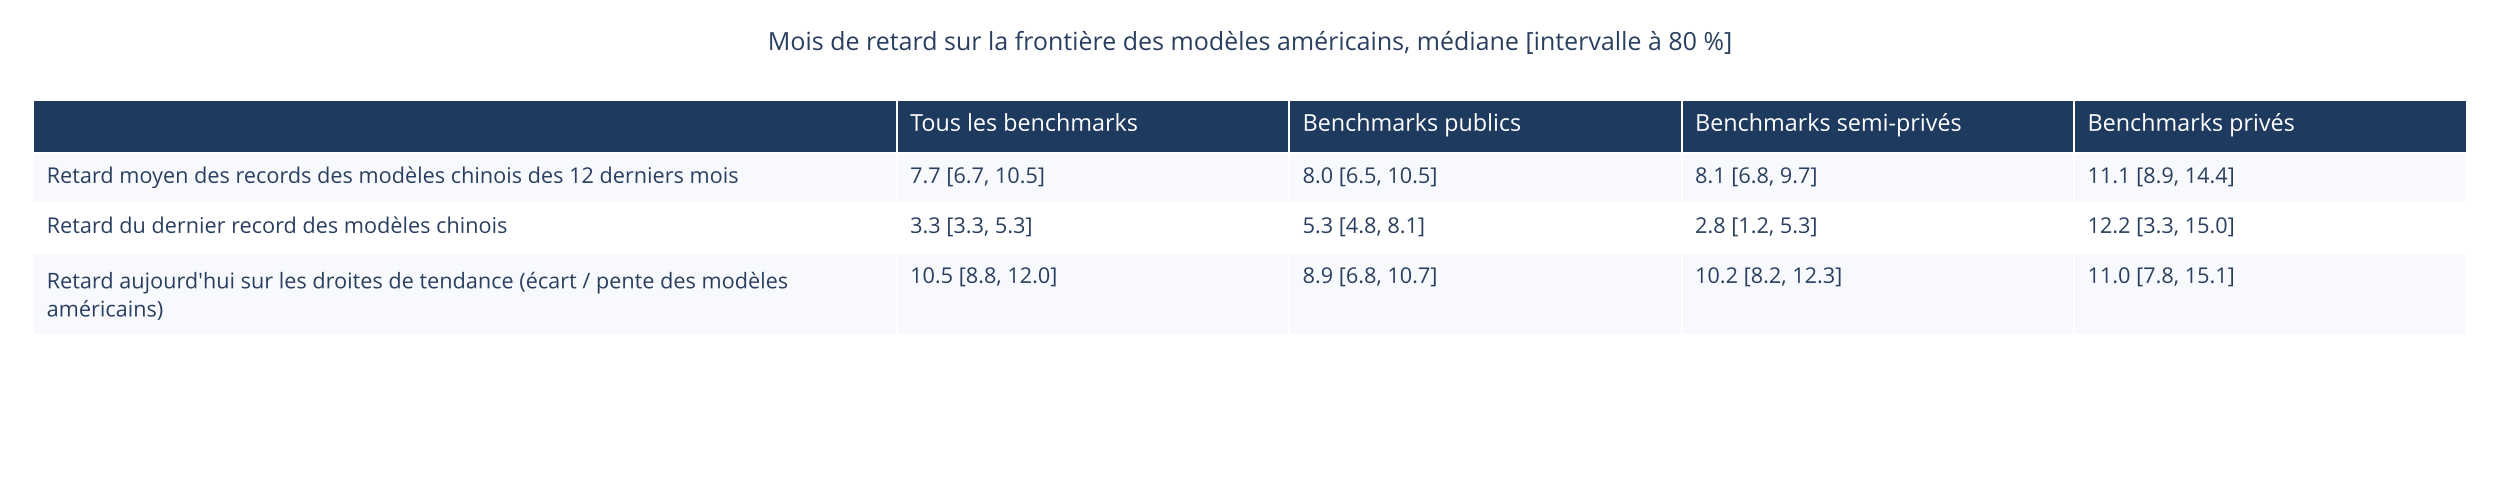
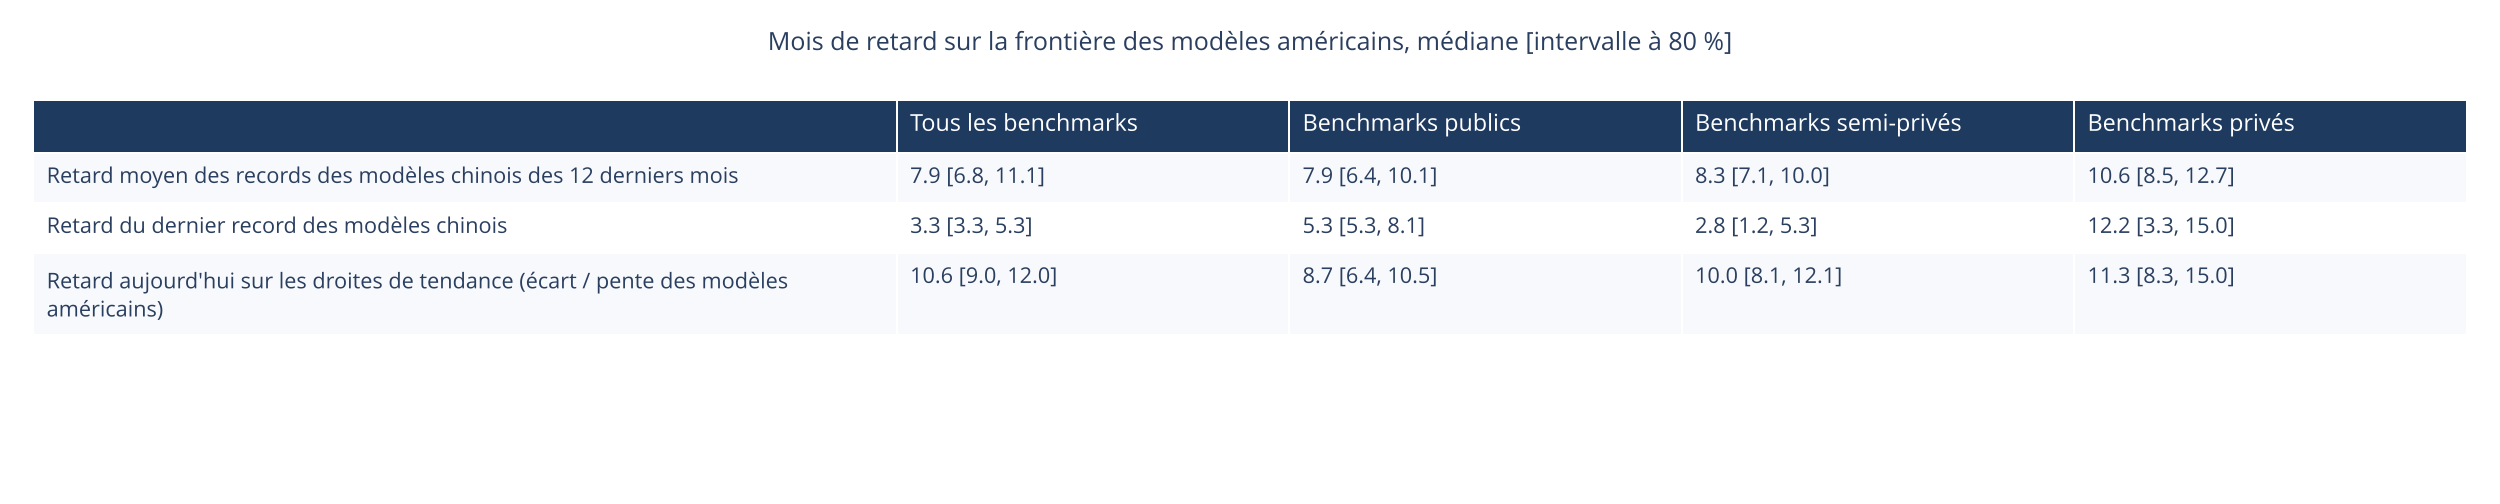
<svg xmlns="http://www.w3.org/2000/svg" class="main-svg" width="1500" height="302" style="" viewBox="0 0 1500 302">
  <rect x="0" y="0" width="1500" height="302" style="fill: rgb(255, 255, 255); fill-opacity: 1;" />
-   <defs id="defs-fd09d3">
+   <defs id="defs-13ed80">
    <g class="clips" />
    <g class="gradients" />
    <g class="patterns" />
  </defs>
  <g class="bglayer" />
  <g class="layer-below">
    <g class="imagelayer" />
    <g class="shapelayer" />
  </g>
  <g class="cartesianlayer" />
  <g class="polarlayer" />
  <g class="smithlayer" />
  <g class="ternarylayer" />
  <g class="geolayer" />
  <g class="funnelarealayer" />
  <g class="pielayer" />
  <g class="iciclelayer" />
  <g class="treemaplayer" />
  <g class="sunburstlayer" />
  <g class="glimages" />
  <g class="table" overflow="visible" width="1500" height="302" transform="" style="box-sizing: content-box; position: absolute; left: 0px; overflow: visible; shape-rendering: crispedges; pointer-events: all;">
-     <g class="table-control-view" transform="translate(20,60)" clip-path="url(#clipfd09d3_scrollAreaBottomClip_49b5b6true)" style="box-sizing: content-box;">
+     <g class="table-control-view" transform="translate(20,60)" clip-path="url(#clip13ed80_scrollAreaBottomClip_441bbdtrue)" style="box-sizing: content-box;">
      <rect class="scroll-background" fill="none" width="1460" height="232" />
-       <g class="y-column" transform="" clip-path="url(#clipfd09d3_columnBoundaryClippath_49b5b6true_0)">
+       <g class="y-column" transform="" clip-path="url(#clip13ed80_columnBoundaryClippath_441bbdtrue_0)">
        <g class="column-block" id="cells1" transform="" style="cursor: default;">
          <g class="column-cells">
            <g class="column-cell" transform="translate(0,32)">
              <rect class="cell-rect" width="518.065" stroke-width="1" style="stroke: rgb(255, 255, 255); stroke-opacity: 1; fill: rgb(247, 249, 252); fill-opacity: 1;" height="30" />
              <g class="cell-text-holder" transform="translate(8,8)" text-anchor="start" style="shape-rendering: geometricprecision;">
                <text class="cell-text" dy="0.75em" x="0" y="0" style="cursor: auto; font-family: 'Open Sans', verdana, arial, sans-serif; font-size: 13px; fill: rgb(42, 63, 95); fill-opacity: 1; white-space: pre;">Retard moyen des records des modèles chinois des 12 derniers mois</text>
              </g>
            </g>
            <g class="column-cell" transform="translate(0,62)">
              <rect class="cell-rect" width="518.065" stroke-width="1" style="stroke: rgb(255, 255, 255); stroke-opacity: 1; fill: rgb(255, 255, 255); fill-opacity: 1;" height="30" />
              <g class="cell-text-holder" transform="translate(8,8)" text-anchor="start" style="shape-rendering: geometricprecision;">
                <text class="cell-text" dy="0.75em" x="0" y="0" style="cursor: auto; font-family: 'Open Sans', verdana, arial, sans-serif; font-size: 13px; fill: rgb(42, 63, 95); fill-opacity: 1; white-space: pre;">Retard du dernier record des modèles chinois</text>
              </g>
            </g>
            <g class="column-cell" transform="translate(0,92)">
              <rect class="cell-rect" width="518.065" stroke-width="1" style="stroke: rgb(255, 255, 255); stroke-opacity: 1; fill: rgb(247, 249, 252); fill-opacity: 1;" height="48.9" />
              <g class="cell-text-holder" transform="translate(8,21)" style="shape-rendering: geometricprecision;">
                <text class="cell-text" dy="0" x="0" y="0" style="cursor: auto; font-family: 'Open Sans', verdana, arial, sans-serif; font-size: 13px; fill: rgb(42, 63, 95); fill-opacity: 1; white-space: pre;">
                  <tspan class="line" dy="0em" x="0" y="0">Retard aujourd'hui sur les droites de tendance (écart / pente des modèles</tspan>
                  <tspan class="line" dy="1.3em" x="0" y="0">américains)</tspan>
                </text>
              </g>
            </g>
          </g>
        </g>
        <g class="column-block" id="cells2" transform="" style="cursor: default;">
          <g class="column-cells" />
        </g>
        <g class="column-block" id="header" style="cursor: ew-resize;">
          <g class="column-cells">
            <g class="column-cell" transform="">
              <rect class="cell-rect" width="518.065" stroke-width="1" style="stroke: rgb(255, 255, 255); stroke-opacity: 1; fill: rgb(31, 58, 95); fill-opacity: 1;" height="32" />
              <g class="cell-text-holder" transform="translate(8,8)" text-anchor="start" style="shape-rendering: geometricprecision;">
                <text class="cell-text" dy="0.75em" style="cursor: auto; font-family: 'Open Sans', verdana, arial, sans-serif; font-size: 14px; fill: rgb(255, 255, 255); fill-opacity: 1;" />
              </g>
            </g>
          </g>
        </g>
        <g class="column-boundary" />
-         <clipPath class="column-boundary-clippath" id="clipfd09d3_columnBoundaryClippath_49b5b6true_0">
+         <clipPath class="column-boundary-clippath" id="clip13ed80_columnBoundaryClippath_441bbdtrue_0">
          <rect class="column-boundary-rect" fill="none" width="520.065" height="239" x="-1" y="-1" />
        </clipPath>
      </g>
-       <g class="y-column" transform="translate(518.0645,0)" clip-path="url(#clipfd09d3_columnBoundaryClippath_49b5b6true_1)">
-         <g class="column-block" id="cells1" transform="" style="cursor: default;">
-           <g class="column-cells">
-             <g class="column-cell" transform="translate(0,32)">
-               <rect class="cell-rect" width="235.484" stroke-width="1" style="stroke: rgb(255, 255, 255); stroke-opacity: 1; fill: rgb(247, 249, 252); fill-opacity: 1;" height="30" />
-               <g class="cell-text-holder" transform="translate(8,8)" text-anchor="start" style="shape-rendering: geometricprecision;">
-                 <text class="cell-text" dy="0.75em" x="0" y="0" style="cursor: auto; font-family: 'Open Sans', verdana, arial, sans-serif; font-size: 13px; fill: rgb(42, 63, 95); fill-opacity: 1; white-space: pre;">7.7 [6.7, 10.5]</text>
+       <g class="y-column" transform="translate(518.0645,0)" clip-path="url(#clip13ed80_columnBoundaryClippath_441bbdtrue_1)">
+         <g class="column-block" id="cells1" transform="" style="cursor: default;">
+           <g class="column-cells">
+             <g class="column-cell" transform="translate(0,32)">
+               <rect class="cell-rect" width="235.484" stroke-width="1" style="stroke: rgb(255, 255, 255); stroke-opacity: 1; fill: rgb(247, 249, 252); fill-opacity: 1;" height="30" />
+               <g class="cell-text-holder" transform="translate(8,8)" text-anchor="start" style="shape-rendering: geometricprecision;">
+                 <text class="cell-text" dy="0.75em" x="0" y="0" style="cursor: auto; font-family: 'Open Sans', verdana, arial, sans-serif; font-size: 13px; fill: rgb(42, 63, 95); fill-opacity: 1; white-space: pre;">7.9 [6.8, 11.1]</text>
              </g>
            </g>
            <g class="column-cell" transform="translate(0,62)">
              <rect class="cell-rect" width="235.484" stroke-width="1" style="stroke: rgb(255, 255, 255); stroke-opacity: 1; fill: rgb(255, 255, 255); fill-opacity: 1;" height="30" />
              <g class="cell-text-holder" transform="translate(8,8)" text-anchor="start" style="shape-rendering: geometricprecision;">
                <text class="cell-text" dy="0.75em" x="0" y="0" style="cursor: auto; font-family: 'Open Sans', verdana, arial, sans-serif; font-size: 13px; fill: rgb(42, 63, 95); fill-opacity: 1; white-space: pre;">3.3 [3.3, 5.3]</text>
              </g>
            </g>
            <g class="column-cell" transform="translate(0,92)">
              <rect class="cell-rect" width="235.484" stroke-width="1" style="stroke: rgb(255, 255, 255); stroke-opacity: 1; fill: rgb(247, 249, 252); fill-opacity: 1;" height="48.9" />
              <g class="cell-text-holder" transform="translate(8,8)" text-anchor="start" style="shape-rendering: geometricprecision;">
-                 <text class="cell-text" dy="0.75em" x="0" y="0" style="cursor: auto; font-family: 'Open Sans', verdana, arial, sans-serif; font-size: 13px; fill: rgb(42, 63, 95); fill-opacity: 1; white-space: pre;">10.5 [8.8, 12.0]</text>
+                 <text class="cell-text" dy="0.75em" x="0" y="0" style="cursor: auto; font-family: 'Open Sans', verdana, arial, sans-serif; font-size: 13px; fill: rgb(42, 63, 95); fill-opacity: 1; white-space: pre;">10.6 [9.0, 12.0]</text>
              </g>
            </g>
          </g>
        </g>
        <g class="column-block" id="cells2" transform="" style="cursor: default;">
          <g class="column-cells" />
        </g>
        <g class="column-block" id="header" style="cursor: ew-resize;">
          <g class="column-cells">
            <g class="column-cell" transform="">
              <rect class="cell-rect" width="235.484" stroke-width="1" style="stroke: rgb(255, 255, 255); stroke-opacity: 1; fill: rgb(31, 58, 95); fill-opacity: 1;" height="32" />
              <g class="cell-text-holder" transform="translate(8,8)" text-anchor="start" style="shape-rendering: geometricprecision;">
                <text class="cell-text" dy="0.75em" x="0" y="0" style="cursor: auto; font-family: 'Open Sans', verdana, arial, sans-serif; font-size: 14px; fill: rgb(255, 255, 255); fill-opacity: 1; white-space: pre;">Tous les benchmarks</text>
              </g>
            </g>
          </g>
        </g>
        <g class="column-boundary" />
-         <clipPath class="column-boundary-clippath" id="clipfd09d3_columnBoundaryClippath_49b5b6true_1">
-           <rect class="column-boundary-rect" fill="none" width="237.484" height="239" x="-1" y="-1" />
-         </clipPath>
-       </g>
-       <g class="y-column" transform="translate(753.5484,0)" clip-path="url(#clipfd09d3_columnBoundaryClippath_49b5b6true_2)">
-         <g class="column-block" id="cells1" transform="" style="cursor: default;">
-           <g class="column-cells">
-             <g class="column-cell" transform="translate(0,32)">
-               <rect class="cell-rect" width="235.484" stroke-width="1" style="stroke: rgb(255, 255, 255); stroke-opacity: 1; fill: rgb(247, 249, 252); fill-opacity: 1;" height="30" />
-               <g class="cell-text-holder" transform="translate(8,8)" text-anchor="start" style="shape-rendering: geometricprecision;">
-                 <text class="cell-text" dy="0.75em" x="0" y="0" style="cursor: auto; font-family: 'Open Sans', verdana, arial, sans-serif; font-size: 13px; fill: rgb(42, 63, 95); fill-opacity: 1; white-space: pre;">8.0 [6.5, 10.5]</text>
-               </g>
-             </g>
-             <g class="column-cell" transform="translate(0,62)">
-               <rect class="cell-rect" width="235.484" stroke-width="1" style="stroke: rgb(255, 255, 255); stroke-opacity: 1; fill: rgb(255, 255, 255); fill-opacity: 1;" height="30" />
-               <g class="cell-text-holder" transform="translate(8,8)" text-anchor="start" style="shape-rendering: geometricprecision;">
-                 <text class="cell-text" dy="0.75em" x="0" y="0" style="cursor: auto; font-family: 'Open Sans', verdana, arial, sans-serif; font-size: 13px; fill: rgb(42, 63, 95); fill-opacity: 1; white-space: pre;">5.3 [4.8, 8.1]</text>
-               </g>
-             </g>
-             <g class="column-cell" transform="translate(0,92)">
-               <rect class="cell-rect" width="235.484" stroke-width="1" style="stroke: rgb(255, 255, 255); stroke-opacity: 1; fill: rgb(247, 249, 252); fill-opacity: 1;" height="48.9" />
-               <g class="cell-text-holder" transform="translate(8,8)" text-anchor="start" style="shape-rendering: geometricprecision;">
-                 <text class="cell-text" dy="0.75em" x="0" y="0" style="cursor: auto; font-family: 'Open Sans', verdana, arial, sans-serif; font-size: 13px; fill: rgb(42, 63, 95); fill-opacity: 1; white-space: pre;">8.9 [6.8, 10.7]</text>
+         <clipPath class="column-boundary-clippath" id="clip13ed80_columnBoundaryClippath_441bbdtrue_1">
+           <rect class="column-boundary-rect" fill="none" width="237.484" height="239" x="-1" y="-1" />
+         </clipPath>
+       </g>
+       <g class="y-column" transform="translate(753.5484,0)" clip-path="url(#clip13ed80_columnBoundaryClippath_441bbdtrue_2)">
+         <g class="column-block" id="cells1" transform="" style="cursor: default;">
+           <g class="column-cells">
+             <g class="column-cell" transform="translate(0,32)">
+               <rect class="cell-rect" width="235.484" stroke-width="1" style="stroke: rgb(255, 255, 255); stroke-opacity: 1; fill: rgb(247, 249, 252); fill-opacity: 1;" height="30" />
+               <g class="cell-text-holder" transform="translate(8,8)" text-anchor="start" style="shape-rendering: geometricprecision;">
+                 <text class="cell-text" dy="0.75em" x="0" y="0" style="cursor: auto; font-family: 'Open Sans', verdana, arial, sans-serif; font-size: 13px; fill: rgb(42, 63, 95); fill-opacity: 1; white-space: pre;">7.9 [6.4, 10.1]</text>
+               </g>
+             </g>
+             <g class="column-cell" transform="translate(0,62)">
+               <rect class="cell-rect" width="235.484" stroke-width="1" style="stroke: rgb(255, 255, 255); stroke-opacity: 1; fill: rgb(255, 255, 255); fill-opacity: 1;" height="30" />
+               <g class="cell-text-holder" transform="translate(8,8)" text-anchor="start" style="shape-rendering: geometricprecision;">
+                 <text class="cell-text" dy="0.75em" x="0" y="0" style="cursor: auto; font-family: 'Open Sans', verdana, arial, sans-serif; font-size: 13px; fill: rgb(42, 63, 95); fill-opacity: 1; white-space: pre;">5.3 [5.3, 8.1]</text>
+               </g>
+             </g>
+             <g class="column-cell" transform="translate(0,92)">
+               <rect class="cell-rect" width="235.484" stroke-width="1" style="stroke: rgb(255, 255, 255); stroke-opacity: 1; fill: rgb(247, 249, 252); fill-opacity: 1;" height="48.9" />
+               <g class="cell-text-holder" transform="translate(8,8)" text-anchor="start" style="shape-rendering: geometricprecision;">
+                 <text class="cell-text" dy="0.75em" x="0" y="0" style="cursor: auto; font-family: 'Open Sans', verdana, arial, sans-serif; font-size: 13px; fill: rgb(42, 63, 95); fill-opacity: 1; white-space: pre;">8.7 [6.4, 10.5]</text>
              </g>
            </g>
          </g>
        </g>
        <g class="column-block" id="cells2" transform="" style="cursor: default;">
          <g class="column-cells" />
        </g>
        <g class="column-block" id="header" style="cursor: ew-resize;">
          <g class="column-cells">
            <g class="column-cell" transform="">
              <rect class="cell-rect" width="235.484" stroke-width="1" style="stroke: rgb(255, 255, 255); stroke-opacity: 1; fill: rgb(31, 58, 95); fill-opacity: 1;" height="32" />
              <g class="cell-text-holder" transform="translate(8,8)" text-anchor="start" style="shape-rendering: geometricprecision;">
                <text class="cell-text" dy="0.75em" x="0" y="0" style="cursor: auto; font-family: 'Open Sans', verdana, arial, sans-serif; font-size: 14px; fill: rgb(255, 255, 255); fill-opacity: 1; white-space: pre;">Benchmarks publics</text>
              </g>
            </g>
          </g>
        </g>
        <g class="column-boundary" />
-         <clipPath class="column-boundary-clippath" id="clipfd09d3_columnBoundaryClippath_49b5b6true_2">
-           <rect class="column-boundary-rect" fill="none" width="237.484" height="239" x="-1" y="-1" />
-         </clipPath>
-       </g>
-       <g class="y-column" transform="translate(989.0323,0)" clip-path="url(#clipfd09d3_columnBoundaryClippath_49b5b6true_3)">
-         <g class="column-block" id="cells1" transform="" style="cursor: default;">
-           <g class="column-cells">
-             <g class="column-cell" transform="translate(0,32)">
-               <rect class="cell-rect" width="235.484" stroke-width="1" style="stroke: rgb(255, 255, 255); stroke-opacity: 1; fill: rgb(247, 249, 252); fill-opacity: 1;" height="30" />
-               <g class="cell-text-holder" transform="translate(8,8)" text-anchor="start" style="shape-rendering: geometricprecision;">
-                 <text class="cell-text" dy="0.75em" x="0" y="0" style="cursor: auto; font-family: 'Open Sans', verdana, arial, sans-serif; font-size: 13px; fill: rgb(42, 63, 95); fill-opacity: 1; white-space: pre;">8.1 [6.8, 9.7]</text>
+         <clipPath class="column-boundary-clippath" id="clip13ed80_columnBoundaryClippath_441bbdtrue_2">
+           <rect class="column-boundary-rect" fill="none" width="237.484" height="239" x="-1" y="-1" />
+         </clipPath>
+       </g>
+       <g class="y-column" transform="translate(989.0323,0)" clip-path="url(#clip13ed80_columnBoundaryClippath_441bbdtrue_3)">
+         <g class="column-block" id="cells1" transform="" style="cursor: default;">
+           <g class="column-cells">
+             <g class="column-cell" transform="translate(0,32)">
+               <rect class="cell-rect" width="235.484" stroke-width="1" style="stroke: rgb(255, 255, 255); stroke-opacity: 1; fill: rgb(247, 249, 252); fill-opacity: 1;" height="30" />
+               <g class="cell-text-holder" transform="translate(8,8)" text-anchor="start" style="shape-rendering: geometricprecision;">
+                 <text class="cell-text" dy="0.75em" x="0" y="0" style="cursor: auto; font-family: 'Open Sans', verdana, arial, sans-serif; font-size: 13px; fill: rgb(42, 63, 95); fill-opacity: 1; white-space: pre;">8.3 [7.1, 10.0]</text>
              </g>
            </g>
            <g class="column-cell" transform="translate(0,62)">
              <rect class="cell-rect" width="235.484" stroke-width="1" style="stroke: rgb(255, 255, 255); stroke-opacity: 1; fill: rgb(255, 255, 255); fill-opacity: 1;" height="30" />
              <g class="cell-text-holder" transform="translate(8,8)" text-anchor="start" style="shape-rendering: geometricprecision;">
                <text class="cell-text" dy="0.75em" x="0" y="0" style="cursor: auto; font-family: 'Open Sans', verdana, arial, sans-serif; font-size: 13px; fill: rgb(42, 63, 95); fill-opacity: 1; white-space: pre;">2.8 [1.2, 5.3]</text>
              </g>
            </g>
            <g class="column-cell" transform="translate(0,92)">
              <rect class="cell-rect" width="235.484" stroke-width="1" style="stroke: rgb(255, 255, 255); stroke-opacity: 1; fill: rgb(247, 249, 252); fill-opacity: 1;" height="48.9" />
              <g class="cell-text-holder" transform="translate(8,8)" text-anchor="start" style="shape-rendering: geometricprecision;">
-                 <text class="cell-text" dy="0.75em" x="0" y="0" style="cursor: auto; font-family: 'Open Sans', verdana, arial, sans-serif; font-size: 13px; fill: rgb(42, 63, 95); fill-opacity: 1; white-space: pre;">10.2 [8.2, 12.3]</text>
+                 <text class="cell-text" dy="0.75em" x="0" y="0" style="cursor: auto; font-family: 'Open Sans', verdana, arial, sans-serif; font-size: 13px; fill: rgb(42, 63, 95); fill-opacity: 1; white-space: pre;">10.0 [8.1, 12.1]</text>
              </g>
            </g>
          </g>
        </g>
        <g class="column-block" id="cells2" transform="" style="cursor: default;">
          <g class="column-cells" />
        </g>
        <g class="column-block" id="header" style="cursor: ew-resize;">
          <g class="column-cells">
            <g class="column-cell" transform="">
              <rect class="cell-rect" width="235.484" stroke-width="1" style="stroke: rgb(255, 255, 255); stroke-opacity: 1; fill: rgb(31, 58, 95); fill-opacity: 1;" height="32" />
              <g class="cell-text-holder" transform="translate(8,8)" text-anchor="start" style="shape-rendering: geometricprecision;">
                <text class="cell-text" dy="0.75em" x="0" y="0" style="cursor: auto; font-family: 'Open Sans', verdana, arial, sans-serif; font-size: 14px; fill: rgb(255, 255, 255); fill-opacity: 1; white-space: pre;">Benchmarks semi-privés</text>
              </g>
            </g>
          </g>
        </g>
        <g class="column-boundary" />
-         <clipPath class="column-boundary-clippath" id="clipfd09d3_columnBoundaryClippath_49b5b6true_3">
-           <rect class="column-boundary-rect" fill="none" width="237.484" height="239" x="-1" y="-1" />
-         </clipPath>
-       </g>
-       <g class="y-column" transform="translate(1224.516,0)" clip-path="url(#clipfd09d3_columnBoundaryClippath_49b5b6true_4)">
-         <g class="column-block" id="cells1" transform="" style="cursor: default;">
-           <g class="column-cells">
-             <g class="column-cell" transform="translate(0,32)">
-               <rect class="cell-rect" width="235.484" stroke-width="1" style="stroke: rgb(255, 255, 255); stroke-opacity: 1; fill: rgb(247, 249, 252); fill-opacity: 1;" height="30" />
-               <g class="cell-text-holder" transform="translate(8,8)" text-anchor="start" style="shape-rendering: geometricprecision;">
-                 <text class="cell-text" dy="0.75em" x="0" y="0" style="cursor: auto; font-family: 'Open Sans', verdana, arial, sans-serif; font-size: 13px; fill: rgb(42, 63, 95); fill-opacity: 1; white-space: pre;">11.1 [8.9, 14.4]</text>
+         <clipPath class="column-boundary-clippath" id="clip13ed80_columnBoundaryClippath_441bbdtrue_3">
+           <rect class="column-boundary-rect" fill="none" width="237.484" height="239" x="-1" y="-1" />
+         </clipPath>
+       </g>
+       <g class="y-column" transform="translate(1224.516,0)" clip-path="url(#clip13ed80_columnBoundaryClippath_441bbdtrue_4)">
+         <g class="column-block" id="cells1" transform="" style="cursor: default;">
+           <g class="column-cells">
+             <g class="column-cell" transform="translate(0,32)">
+               <rect class="cell-rect" width="235.484" stroke-width="1" style="stroke: rgb(255, 255, 255); stroke-opacity: 1; fill: rgb(247, 249, 252); fill-opacity: 1;" height="30" />
+               <g class="cell-text-holder" transform="translate(8,8)" text-anchor="start" style="shape-rendering: geometricprecision;">
+                 <text class="cell-text" dy="0.75em" x="0" y="0" style="cursor: auto; font-family: 'Open Sans', verdana, arial, sans-serif; font-size: 13px; fill: rgb(42, 63, 95); fill-opacity: 1; white-space: pre;">10.6 [8.5, 12.7]</text>
              </g>
            </g>
            <g class="column-cell" transform="translate(0,62)">
              <rect class="cell-rect" width="235.484" stroke-width="1" style="stroke: rgb(255, 255, 255); stroke-opacity: 1; fill: rgb(255, 255, 255); fill-opacity: 1;" height="30" />
              <g class="cell-text-holder" transform="translate(8,8)" text-anchor="start" style="shape-rendering: geometricprecision;">
                <text class="cell-text" dy="0.75em" x="0" y="0" style="cursor: auto; font-family: 'Open Sans', verdana, arial, sans-serif; font-size: 13px; fill: rgb(42, 63, 95); fill-opacity: 1; white-space: pre;">12.2 [3.3, 15.0]</text>
              </g>
            </g>
            <g class="column-cell" transform="translate(0,92)">
              <rect class="cell-rect" width="235.484" stroke-width="1" style="stroke: rgb(255, 255, 255); stroke-opacity: 1; fill: rgb(247, 249, 252); fill-opacity: 1;" height="48.9" />
              <g class="cell-text-holder" transform="translate(8,8)" text-anchor="start" style="shape-rendering: geometricprecision;">
-                 <text class="cell-text" dy="0.75em" x="0" y="0" style="cursor: auto; font-family: 'Open Sans', verdana, arial, sans-serif; font-size: 13px; fill: rgb(42, 63, 95); fill-opacity: 1; white-space: pre;">11.0 [7.8, 15.1]</text>
+                 <text class="cell-text" dy="0.75em" x="0" y="0" style="cursor: auto; font-family: 'Open Sans', verdana, arial, sans-serif; font-size: 13px; fill: rgb(42, 63, 95); fill-opacity: 1; white-space: pre;">11.3 [8.3, 15.0]</text>
              </g>
            </g>
          </g>
        </g>
        <g class="column-block" id="cells2" transform="" style="cursor: default;">
          <g class="column-cells" />
        </g>
        <g class="column-block" id="header" style="cursor: ew-resize;">
          <g class="column-cells">
            <g class="column-cell" transform="">
              <rect class="cell-rect" width="235.484" stroke-width="1" style="stroke: rgb(255, 255, 255); stroke-opacity: 1; fill: rgb(31, 58, 95); fill-opacity: 1;" height="32" />
              <g class="cell-text-holder" transform="translate(8,8)" text-anchor="start" style="shape-rendering: geometricprecision;">
                <text class="cell-text" dy="0.75em" x="0" y="0" style="cursor: auto; font-family: 'Open Sans', verdana, arial, sans-serif; font-size: 14px; fill: rgb(255, 255, 255); fill-opacity: 1; white-space: pre;">Benchmarks privés</text>
              </g>
            </g>
          </g>
        </g>
        <g class="column-boundary" />
-         <clipPath class="column-boundary-clippath" id="clipfd09d3_columnBoundaryClippath_49b5b6true_4">
+         <clipPath class="column-boundary-clippath" id="clip13ed80_columnBoundaryClippath_441bbdtrue_4">
          <rect class="column-boundary-rect" fill="none" width="237.484" height="239" x="-1" y="-1" />
        </clipPath>
      </g>
      <g class="scrollbar-kit" transform="translate(1469,32)" style="shape-rendering: geometricprecision;">
        <g class="scrollbar">
          <g class="scrollbar-slider" transform="" />
        </g>
      </g>
-       <clipPath class="scroll-area-clip" id="clipfd09d3_scrollAreaBottomClip_49b5b6true">
+       <clipPath class="scroll-area-clip" id="clip13ed80_scrollAreaBottomClip_441bbdtrue">
        <rect class="scroll-area-clip-rect" x="-45" y="-5" fill="none" width="1550" height="237" />
      </clipPath>
    </g>
  </g>
-   <defs id="topdefs-fd09d3">
+   <defs id="topdefs-13ed80">
    <g class="clips" />
  </defs>
  <g class="layer-above">
    <g class="imagelayer" />
    <g class="shapelayer" />
  </g>
  <g class="infolayer">
    <g class="g-gtitle">
      <text class="gtitle" x="750" y="30" text-anchor="middle" dy="0em" style="opacity: 1; font-family: 'Open Sans', verdana, arial, sans-serif; font-size: 15px; fill: rgb(42, 63, 95); fill-opacity: 1; white-space: pre;">Mois de retard sur la frontière des modèles américains, médiane [intervalle à 80 %]</text>
    </g>
  </g>
</svg>
